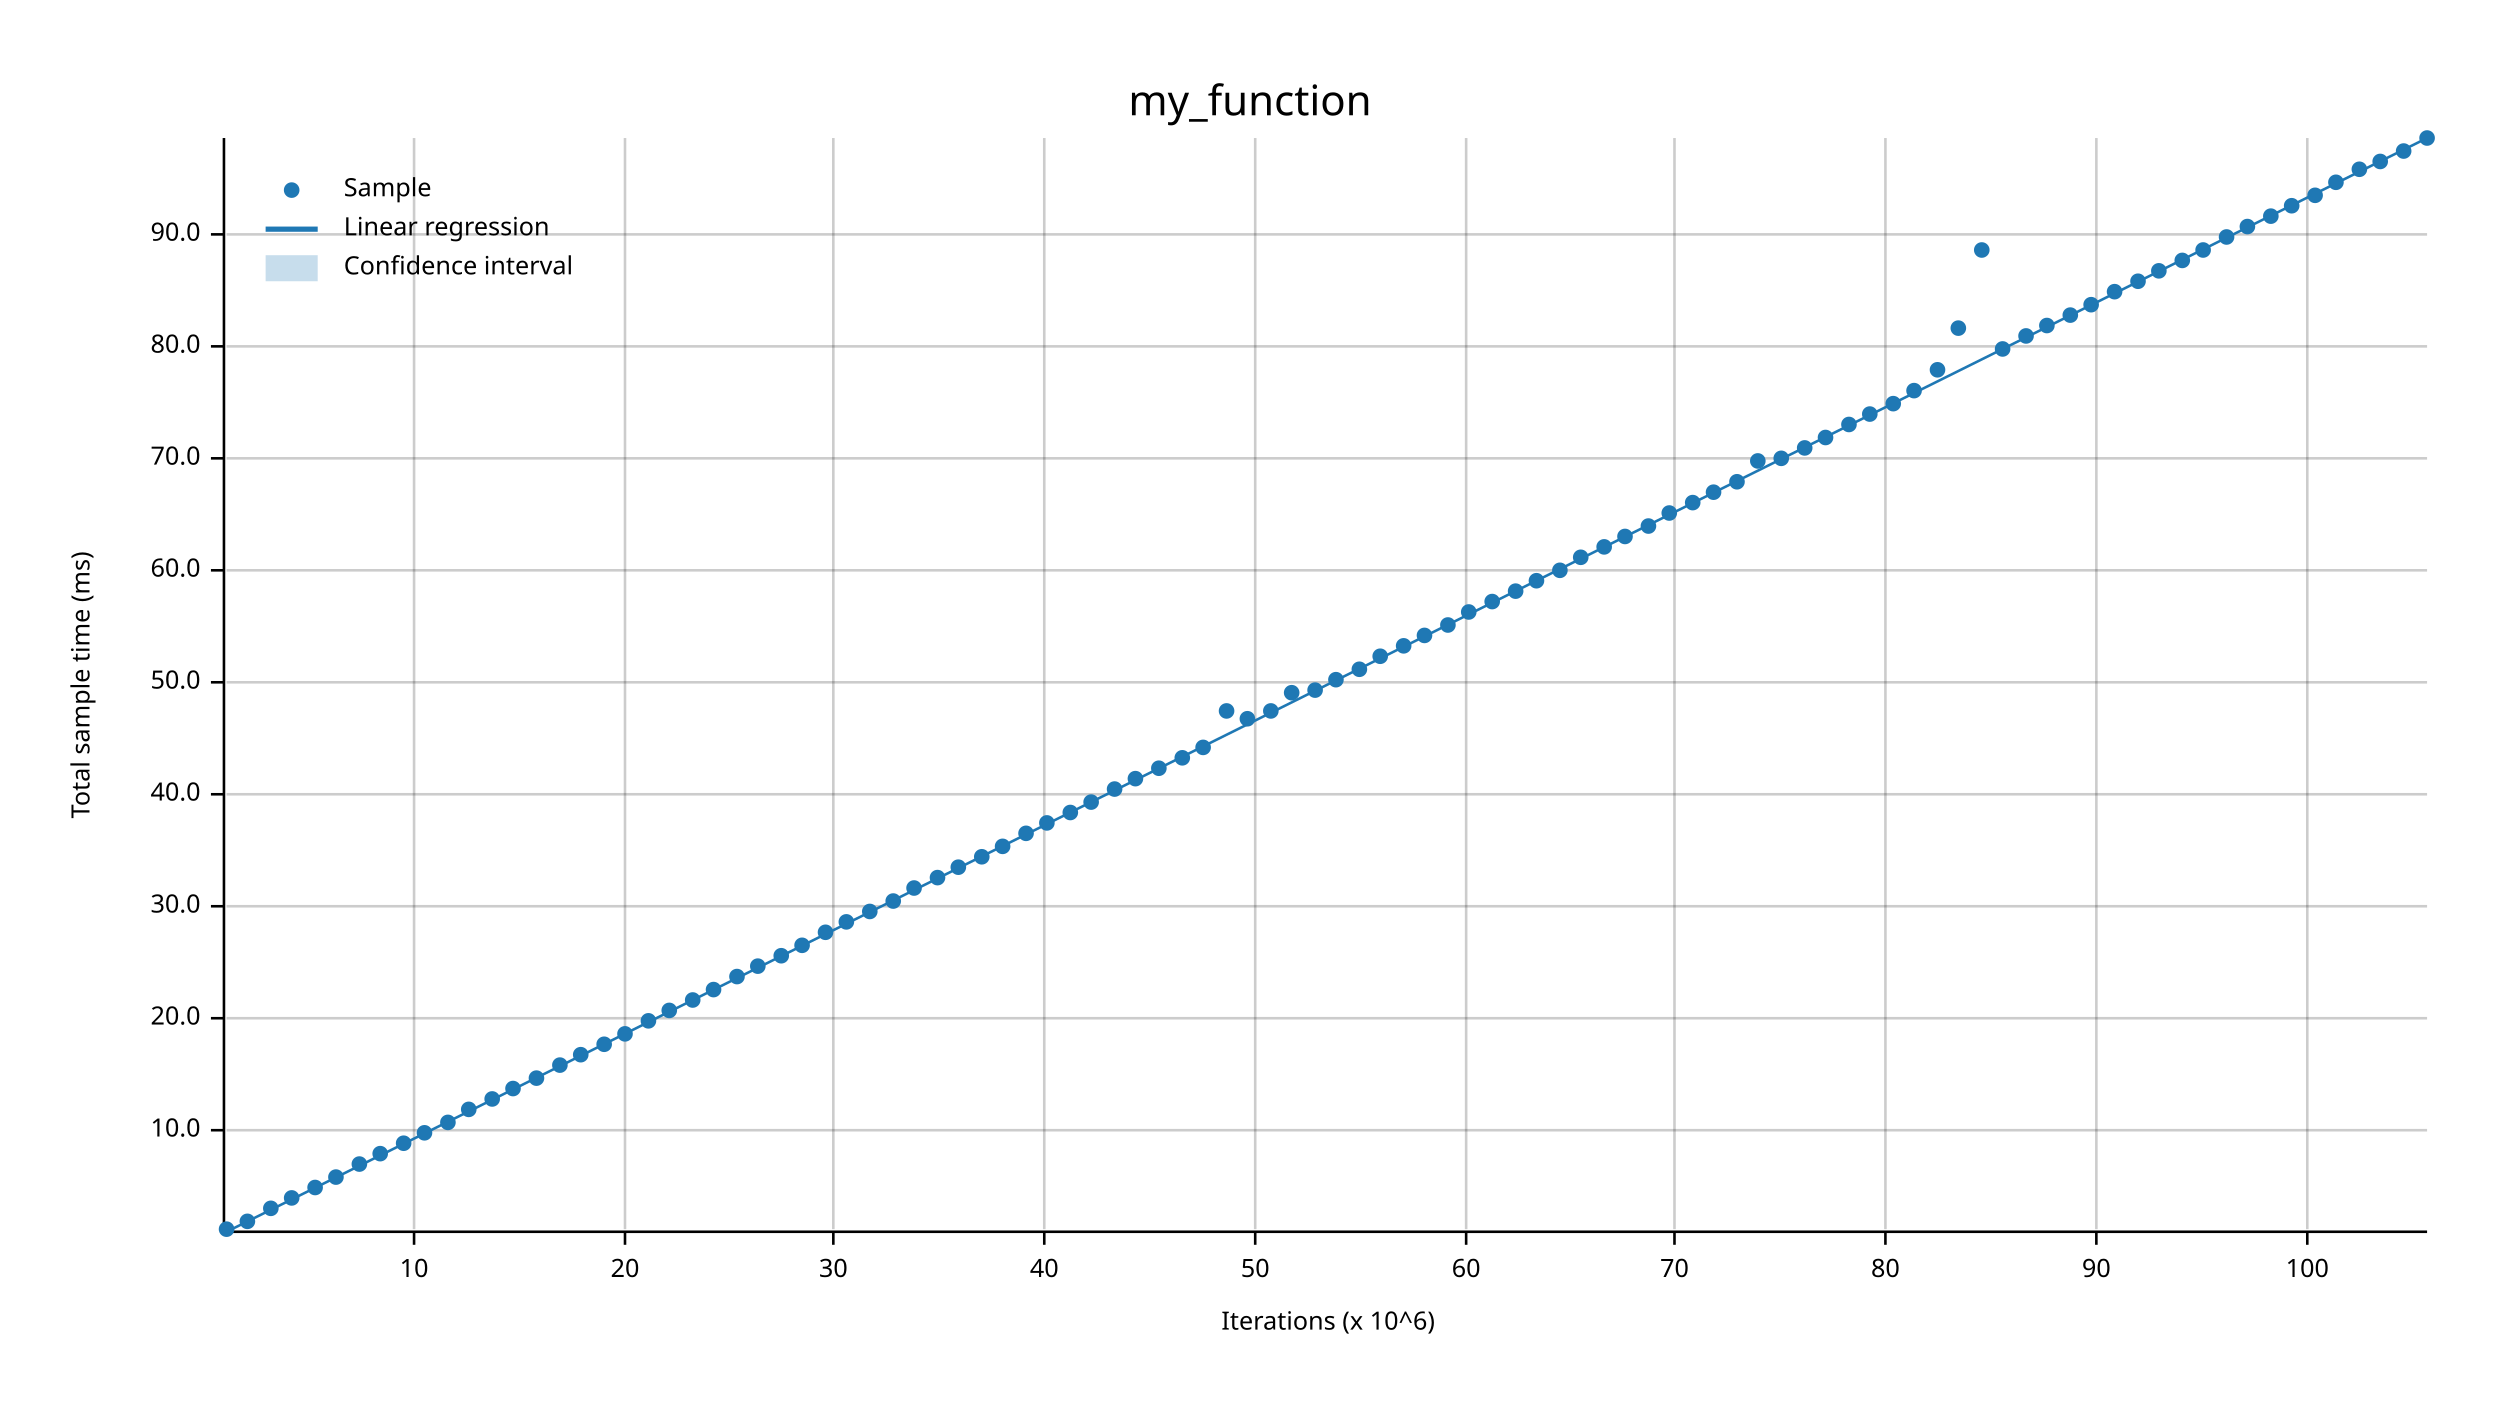
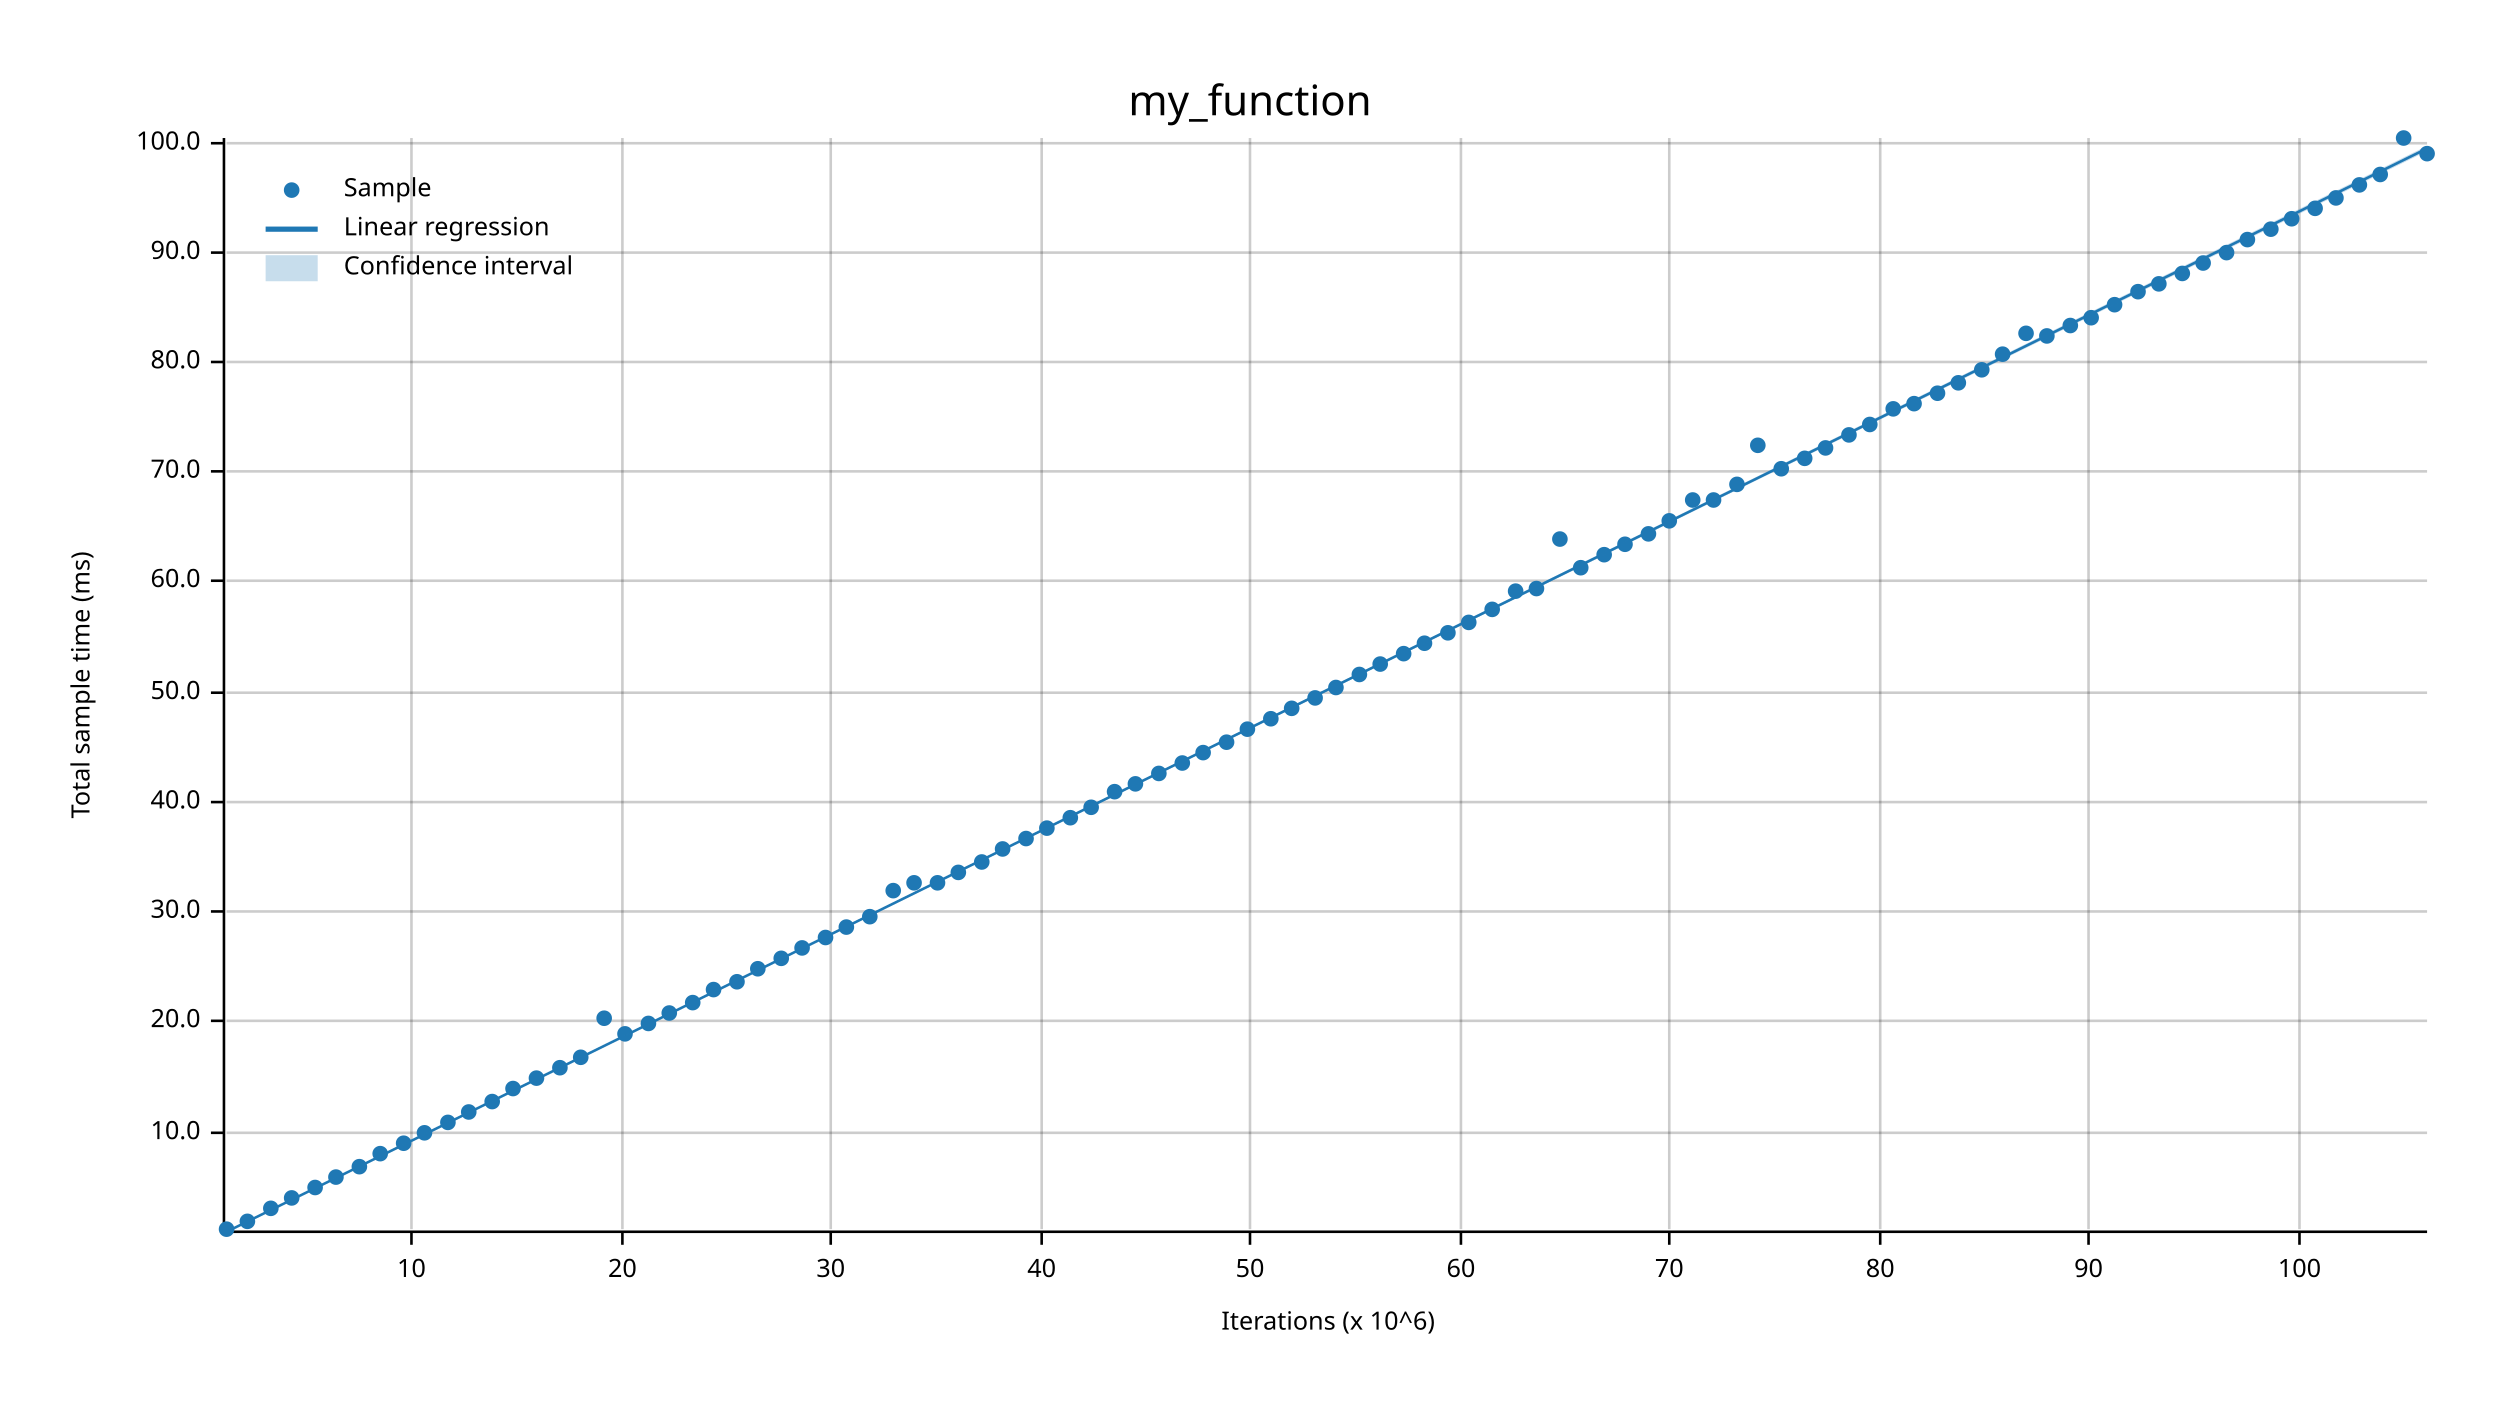
<svg xmlns="http://www.w3.org/2000/svg" width="960" height="540" viewBox="0 0 960 540">
  <text x="480" y="32" dy="0.76em" text-anchor="middle" font-family="sans-serif" font-size="16.129" opacity="1" fill="#000000">
my_function
</text>
  <text x="27" y="263" dy="0.76em" text-anchor="middle" font-family="sans-serif" font-size="9.677" opacity="1" fill="#000000" transform="rotate(270, 27, 263)">
Total sample time (ms)
</text>
  <text x="510" y="513" dy="-0.5ex" text-anchor="middle" font-family="sans-serif" font-size="9.677" opacity="1" fill="#000000">
Iterations (x 10^6)
</text>
-   <line opacity="0.2" stroke="#000000" stroke-width="1" x1="159" y1="472" x2="159" y2="53" />
-   <line opacity="0.2" stroke="#000000" stroke-width="1" x1="240" y1="472" x2="240" y2="53" />
-   <line opacity="0.2" stroke="#000000" stroke-width="1" x1="320" y1="472" x2="320" y2="53" />
-   <line opacity="0.2" stroke="#000000" stroke-width="1" x1="401" y1="472" x2="401" y2="53" />
-   <line opacity="0.2" stroke="#000000" stroke-width="1" x1="482" y1="472" x2="482" y2="53" />
-   <line opacity="0.2" stroke="#000000" stroke-width="1" x1="563" y1="472" x2="563" y2="53" />
-   <line opacity="0.2" stroke="#000000" stroke-width="1" x1="643" y1="472" x2="643" y2="53" />
-   <line opacity="0.2" stroke="#000000" stroke-width="1" x1="724" y1="472" x2="724" y2="53" />
-   <line opacity="0.2" stroke="#000000" stroke-width="1" x1="805" y1="472" x2="805" y2="53" />
-   <line opacity="0.2" stroke="#000000" stroke-width="1" x1="886" y1="472" x2="886" y2="53" />
-   <line opacity="0.2" stroke="#000000" stroke-width="1" x1="87" y1="434" x2="932" y2="434" />
-   <line opacity="0.2" stroke="#000000" stroke-width="1" x1="87" y1="391" x2="932" y2="391" />
-   <line opacity="0.2" stroke="#000000" stroke-width="1" x1="87" y1="348" x2="932" y2="348" />
-   <line opacity="0.2" stroke="#000000" stroke-width="1" x1="87" y1="305" x2="932" y2="305" />
-   <line opacity="0.2" stroke="#000000" stroke-width="1" x1="87" y1="262" x2="932" y2="262" />
-   <line opacity="0.2" stroke="#000000" stroke-width="1" x1="87" y1="219" x2="932" y2="219" />
-   <line opacity="0.2" stroke="#000000" stroke-width="1" x1="87" y1="176" x2="932" y2="176" />
-   <line opacity="0.2" stroke="#000000" stroke-width="1" x1="87" y1="133" x2="932" y2="133" />
-   <line opacity="0.2" stroke="#000000" stroke-width="1" x1="87" y1="90" x2="932" y2="90" />
+   <line opacity="0.2" stroke="#000000" stroke-width="1" x1="158" y1="472" x2="158" y2="53" />
+   <line opacity="0.2" stroke="#000000" stroke-width="1" x1="239" y1="472" x2="239" y2="53" />
+   <line opacity="0.2" stroke="#000000" stroke-width="1" x1="319" y1="472" x2="319" y2="53" />
+   <line opacity="0.2" stroke="#000000" stroke-width="1" x1="400" y1="472" x2="400" y2="53" />
+   <line opacity="0.2" stroke="#000000" stroke-width="1" x1="480" y1="472" x2="480" y2="53" />
+   <line opacity="0.2" stroke="#000000" stroke-width="1" x1="561" y1="472" x2="561" y2="53" />
+   <line opacity="0.2" stroke="#000000" stroke-width="1" x1="641" y1="472" x2="641" y2="53" />
+   <line opacity="0.2" stroke="#000000" stroke-width="1" x1="722" y1="472" x2="722" y2="53" />
+   <line opacity="0.2" stroke="#000000" stroke-width="1" x1="802" y1="472" x2="802" y2="53" />
+   <line opacity="0.2" stroke="#000000" stroke-width="1" x1="883" y1="472" x2="883" y2="53" />
+   <line opacity="0.2" stroke="#000000" stroke-width="1" x1="87" y1="435" x2="932" y2="435" />
+   <line opacity="0.2" stroke="#000000" stroke-width="1" x1="87" y1="392" x2="932" y2="392" />
+   <line opacity="0.2" stroke="#000000" stroke-width="1" x1="87" y1="350" x2="932" y2="350" />
+   <line opacity="0.2" stroke="#000000" stroke-width="1" x1="87" y1="308" x2="932" y2="308" />
+   <line opacity="0.2" stroke="#000000" stroke-width="1" x1="87" y1="266" x2="932" y2="266" />
+   <line opacity="0.2" stroke="#000000" stroke-width="1" x1="87" y1="223" x2="932" y2="223" />
+   <line opacity="0.2" stroke="#000000" stroke-width="1" x1="87" y1="181" x2="932" y2="181" />
+   <line opacity="0.2" stroke="#000000" stroke-width="1" x1="87" y1="139" x2="932" y2="139" />
+   <line opacity="0.2" stroke="#000000" stroke-width="1" x1="87" y1="97" x2="932" y2="97" />
+   <line opacity="0.2" stroke="#000000" stroke-width="1" x1="87" y1="55" x2="932" y2="55" />
  <polyline fill="none" opacity="1" stroke="#000000" stroke-width="1" points="86,53 86,472 " />
-   <text x="77" y="434" dy="0.5ex" text-anchor="end" font-family="sans-serif" font-size="9.677" opacity="1" fill="#000000">
+   <text x="77" y="435" dy="0.5ex" text-anchor="end" font-family="sans-serif" font-size="9.677" opacity="1" fill="#000000">
10.0
</text>
-   <polyline fill="none" opacity="1" stroke="#000000" stroke-width="1" points="81,434 86,434 " />
-   <text x="77" y="391" dy="0.5ex" text-anchor="end" font-family="sans-serif" font-size="9.677" opacity="1" fill="#000000">
+   <polyline fill="none" opacity="1" stroke="#000000" stroke-width="1" points="81,435 86,435 " />
+   <text x="77" y="392" dy="0.5ex" text-anchor="end" font-family="sans-serif" font-size="9.677" opacity="1" fill="#000000">
20.0
</text>
-   <polyline fill="none" opacity="1" stroke="#000000" stroke-width="1" points="81,391 86,391 " />
-   <text x="77" y="348" dy="0.5ex" text-anchor="end" font-family="sans-serif" font-size="9.677" opacity="1" fill="#000000">
+   <polyline fill="none" opacity="1" stroke="#000000" stroke-width="1" points="81,392 86,392 " />
+   <text x="77" y="350" dy="0.5ex" text-anchor="end" font-family="sans-serif" font-size="9.677" opacity="1" fill="#000000">
30.0
</text>
-   <polyline fill="none" opacity="1" stroke="#000000" stroke-width="1" points="81,348 86,348 " />
-   <text x="77" y="305" dy="0.5ex" text-anchor="end" font-family="sans-serif" font-size="9.677" opacity="1" fill="#000000">
+   <polyline fill="none" opacity="1" stroke="#000000" stroke-width="1" points="81,350 86,350 " />
+   <text x="77" y="308" dy="0.5ex" text-anchor="end" font-family="sans-serif" font-size="9.677" opacity="1" fill="#000000">
40.0
</text>
-   <polyline fill="none" opacity="1" stroke="#000000" stroke-width="1" points="81,305 86,305 " />
-   <text x="77" y="262" dy="0.5ex" text-anchor="end" font-family="sans-serif" font-size="9.677" opacity="1" fill="#000000">
+   <polyline fill="none" opacity="1" stroke="#000000" stroke-width="1" points="81,308 86,308 " />
+   <text x="77" y="266" dy="0.5ex" text-anchor="end" font-family="sans-serif" font-size="9.677" opacity="1" fill="#000000">
50.0
</text>
-   <polyline fill="none" opacity="1" stroke="#000000" stroke-width="1" points="81,262 86,262 " />
-   <text x="77" y="219" dy="0.5ex" text-anchor="end" font-family="sans-serif" font-size="9.677" opacity="1" fill="#000000">
+   <polyline fill="none" opacity="1" stroke="#000000" stroke-width="1" points="81,266 86,266 " />
+   <text x="77" y="223" dy="0.5ex" text-anchor="end" font-family="sans-serif" font-size="9.677" opacity="1" fill="#000000">
60.0
</text>
-   <polyline fill="none" opacity="1" stroke="#000000" stroke-width="1" points="81,219 86,219 " />
-   <text x="77" y="176" dy="0.5ex" text-anchor="end" font-family="sans-serif" font-size="9.677" opacity="1" fill="#000000">
+   <polyline fill="none" opacity="1" stroke="#000000" stroke-width="1" points="81,223 86,223 " />
+   <text x="77" y="181" dy="0.5ex" text-anchor="end" font-family="sans-serif" font-size="9.677" opacity="1" fill="#000000">
70.0
</text>
-   <polyline fill="none" opacity="1" stroke="#000000" stroke-width="1" points="81,176 86,176 " />
-   <text x="77" y="133" dy="0.5ex" text-anchor="end" font-family="sans-serif" font-size="9.677" opacity="1" fill="#000000">
+   <polyline fill="none" opacity="1" stroke="#000000" stroke-width="1" points="81,181 86,181 " />
+   <text x="77" y="139" dy="0.5ex" text-anchor="end" font-family="sans-serif" font-size="9.677" opacity="1" fill="#000000">
80.0
</text>
-   <polyline fill="none" opacity="1" stroke="#000000" stroke-width="1" points="81,133 86,133 " />
-   <text x="77" y="90" dy="0.5ex" text-anchor="end" font-family="sans-serif" font-size="9.677" opacity="1" fill="#000000">
+   <polyline fill="none" opacity="1" stroke="#000000" stroke-width="1" points="81,139 86,139 " />
+   <text x="77" y="97" dy="0.5ex" text-anchor="end" font-family="sans-serif" font-size="9.677" opacity="1" fill="#000000">
90.0
</text>
-   <polyline fill="none" opacity="1" stroke="#000000" stroke-width="1" points="81,90 86,90 " />
+   <polyline fill="none" opacity="1" stroke="#000000" stroke-width="1" points="81,97 86,97 " />
+   <text x="77" y="55" dy="0.5ex" text-anchor="end" font-family="sans-serif" font-size="9.677" opacity="1" fill="#000000">
+ 100.0
+ </text>
+   <polyline fill="none" opacity="1" stroke="#000000" stroke-width="1" points="81,55 86,55 " />
  <polyline fill="none" opacity="1" stroke="#000000" stroke-width="1" points="87,473 932,473 " />
-   <text x="159" y="483" dy="0.76em" text-anchor="middle" font-family="sans-serif" font-size="9.677" opacity="1" fill="#000000">
+   <text x="158" y="483" dy="0.76em" text-anchor="middle" font-family="sans-serif" font-size="9.677" opacity="1" fill="#000000">
10
</text>
-   <polyline fill="none" opacity="1" stroke="#000000" stroke-width="1" points="159,473 159,478 " />
-   <text x="240" y="483" dy="0.76em" text-anchor="middle" font-family="sans-serif" font-size="9.677" opacity="1" fill="#000000">
+   <polyline fill="none" opacity="1" stroke="#000000" stroke-width="1" points="158,473 158,478 " />
+   <text x="239" y="483" dy="0.76em" text-anchor="middle" font-family="sans-serif" font-size="9.677" opacity="1" fill="#000000">
20
</text>
-   <polyline fill="none" opacity="1" stroke="#000000" stroke-width="1" points="240,473 240,478 " />
-   <text x="320" y="483" dy="0.76em" text-anchor="middle" font-family="sans-serif" font-size="9.677" opacity="1" fill="#000000">
+   <polyline fill="none" opacity="1" stroke="#000000" stroke-width="1" points="239,473 239,478 " />
+   <text x="319" y="483" dy="0.76em" text-anchor="middle" font-family="sans-serif" font-size="9.677" opacity="1" fill="#000000">
30
</text>
-   <polyline fill="none" opacity="1" stroke="#000000" stroke-width="1" points="320,473 320,478 " />
-   <text x="401" y="483" dy="0.76em" text-anchor="middle" font-family="sans-serif" font-size="9.677" opacity="1" fill="#000000">
+   <polyline fill="none" opacity="1" stroke="#000000" stroke-width="1" points="319,473 319,478 " />
+   <text x="400" y="483" dy="0.76em" text-anchor="middle" font-family="sans-serif" font-size="9.677" opacity="1" fill="#000000">
40
</text>
-   <polyline fill="none" opacity="1" stroke="#000000" stroke-width="1" points="401,473 401,478 " />
-   <text x="482" y="483" dy="0.76em" text-anchor="middle" font-family="sans-serif" font-size="9.677" opacity="1" fill="#000000">
+   <polyline fill="none" opacity="1" stroke="#000000" stroke-width="1" points="400,473 400,478 " />
+   <text x="480" y="483" dy="0.76em" text-anchor="middle" font-family="sans-serif" font-size="9.677" opacity="1" fill="#000000">
50
</text>
-   <polyline fill="none" opacity="1" stroke="#000000" stroke-width="1" points="482,473 482,478 " />
-   <text x="563" y="483" dy="0.76em" text-anchor="middle" font-family="sans-serif" font-size="9.677" opacity="1" fill="#000000">
+   <polyline fill="none" opacity="1" stroke="#000000" stroke-width="1" points="480,473 480,478 " />
+   <text x="561" y="483" dy="0.76em" text-anchor="middle" font-family="sans-serif" font-size="9.677" opacity="1" fill="#000000">
60
</text>
-   <polyline fill="none" opacity="1" stroke="#000000" stroke-width="1" points="563,473 563,478 " />
-   <text x="643" y="483" dy="0.76em" text-anchor="middle" font-family="sans-serif" font-size="9.677" opacity="1" fill="#000000">
+   <polyline fill="none" opacity="1" stroke="#000000" stroke-width="1" points="561,473 561,478 " />
+   <text x="641" y="483" dy="0.76em" text-anchor="middle" font-family="sans-serif" font-size="9.677" opacity="1" fill="#000000">
70
</text>
-   <polyline fill="none" opacity="1" stroke="#000000" stroke-width="1" points="643,473 643,478 " />
-   <text x="724" y="483" dy="0.76em" text-anchor="middle" font-family="sans-serif" font-size="9.677" opacity="1" fill="#000000">
+   <polyline fill="none" opacity="1" stroke="#000000" stroke-width="1" points="641,473 641,478 " />
+   <text x="722" y="483" dy="0.76em" text-anchor="middle" font-family="sans-serif" font-size="9.677" opacity="1" fill="#000000">
80
</text>
-   <polyline fill="none" opacity="1" stroke="#000000" stroke-width="1" points="724,473 724,478 " />
-   <text x="805" y="483" dy="0.76em" text-anchor="middle" font-family="sans-serif" font-size="9.677" opacity="1" fill="#000000">
+   <polyline fill="none" opacity="1" stroke="#000000" stroke-width="1" points="722,473 722,478 " />
+   <text x="802" y="483" dy="0.76em" text-anchor="middle" font-family="sans-serif" font-size="9.677" opacity="1" fill="#000000">
90
</text>
-   <polyline fill="none" opacity="1" stroke="#000000" stroke-width="1" points="805,473 805,478 " />
-   <text x="886" y="483" dy="0.76em" text-anchor="middle" font-family="sans-serif" font-size="9.677" opacity="1" fill="#000000">
+   <polyline fill="none" opacity="1" stroke="#000000" stroke-width="1" points="802,473 802,478 " />
+   <text x="883" y="483" dy="0.76em" text-anchor="middle" font-family="sans-serif" font-size="9.677" opacity="1" fill="#000000">
100
</text>
-   <polyline fill="none" opacity="1" stroke="#000000" stroke-width="1" points="886,473 886,478 " />
+   <polyline fill="none" opacity="1" stroke="#000000" stroke-width="1" points="883,473 883,478 " />
  <circle cx="87" cy="472" r="3" opacity="1" fill="#1F78B4" stroke="none" stroke-width="1" />
  <circle cx="95" cy="469" r="3" opacity="1" fill="#1F78B4" stroke="none" stroke-width="1" />
  <circle cx="104" cy="464" r="3" opacity="1" fill="#1F78B4" stroke="none" stroke-width="1" />
  <circle cx="112" cy="460" r="3" opacity="1" fill="#1F78B4" stroke="none" stroke-width="1" />
  <circle cx="121" cy="456" r="3" opacity="1" fill="#1F78B4" stroke="none" stroke-width="1" />
  <circle cx="129" cy="452" r="3" opacity="1" fill="#1F78B4" stroke="none" stroke-width="1" />
-   <circle cx="138" cy="447" r="3" opacity="1" fill="#1F78B4" stroke="none" stroke-width="1" />
+   <circle cx="138" cy="448" r="3" opacity="1" fill="#1F78B4" stroke="none" stroke-width="1" />
  <circle cx="146" cy="443" r="3" opacity="1" fill="#1F78B4" stroke="none" stroke-width="1" />
  <circle cx="155" cy="439" r="3" opacity="1" fill="#1F78B4" stroke="none" stroke-width="1" />
  <circle cx="163" cy="435" r="3" opacity="1" fill="#1F78B4" stroke="none" stroke-width="1" />
  <circle cx="172" cy="431" r="3" opacity="1" fill="#1F78B4" stroke="none" stroke-width="1" />
-   <circle cx="180" cy="426" r="3" opacity="1" fill="#1F78B4" stroke="none" stroke-width="1" />
-   <circle cx="189" cy="422" r="3" opacity="1" fill="#1F78B4" stroke="none" stroke-width="1" />
+   <circle cx="180" cy="427" r="3" opacity="1" fill="#1F78B4" stroke="none" stroke-width="1" />
+   <circle cx="189" cy="423" r="3" opacity="1" fill="#1F78B4" stroke="none" stroke-width="1" />
  <circle cx="197" cy="418" r="3" opacity="1" fill="#1F78B4" stroke="none" stroke-width="1" />
  <circle cx="206" cy="414" r="3" opacity="1" fill="#1F78B4" stroke="none" stroke-width="1" />
-   <circle cx="215" cy="409" r="3" opacity="1" fill="#1F78B4" stroke="none" stroke-width="1" />
-   <circle cx="223" cy="405" r="3" opacity="1" fill="#1F78B4" stroke="none" stroke-width="1" />
-   <circle cx="232" cy="401" r="3" opacity="1" fill="#1F78B4" stroke="none" stroke-width="1" />
+   <circle cx="215" cy="410" r="3" opacity="1" fill="#1F78B4" stroke="none" stroke-width="1" />
+   <circle cx="223" cy="406" r="3" opacity="1" fill="#1F78B4" stroke="none" stroke-width="1" />
+   <circle cx="232" cy="391" r="3" opacity="1" fill="#1F78B4" stroke="none" stroke-width="1" />
  <circle cx="240" cy="397" r="3" opacity="1" fill="#1F78B4" stroke="none" stroke-width="1" />
-   <circle cx="249" cy="392" r="3" opacity="1" fill="#1F78B4" stroke="none" stroke-width="1" />
-   <circle cx="257" cy="388" r="3" opacity="1" fill="#1F78B4" stroke="none" stroke-width="1" />
-   <circle cx="266" cy="384" r="3" opacity="1" fill="#1F78B4" stroke="none" stroke-width="1" />
+   <circle cx="249" cy="393" r="3" opacity="1" fill="#1F78B4" stroke="none" stroke-width="1" />
+   <circle cx="257" cy="389" r="3" opacity="1" fill="#1F78B4" stroke="none" stroke-width="1" />
+   <circle cx="266" cy="385" r="3" opacity="1" fill="#1F78B4" stroke="none" stroke-width="1" />
  <circle cx="274" cy="380" r="3" opacity="1" fill="#1F78B4" stroke="none" stroke-width="1" />
-   <circle cx="283" cy="375" r="3" opacity="1" fill="#1F78B4" stroke="none" stroke-width="1" />
-   <circle cx="291" cy="371" r="3" opacity="1" fill="#1F78B4" stroke="none" stroke-width="1" />
-   <circle cx="300" cy="367" r="3" opacity="1" fill="#1F78B4" stroke="none" stroke-width="1" />
-   <circle cx="308" cy="363" r="3" opacity="1" fill="#1F78B4" stroke="none" stroke-width="1" />
-   <circle cx="317" cy="358" r="3" opacity="1" fill="#1F78B4" stroke="none" stroke-width="1" />
-   <circle cx="325" cy="354" r="3" opacity="1" fill="#1F78B4" stroke="none" stroke-width="1" />
-   <circle cx="334" cy="350" r="3" opacity="1" fill="#1F78B4" stroke="none" stroke-width="1" />
-   <circle cx="343" cy="346" r="3" opacity="1" fill="#1F78B4" stroke="none" stroke-width="1" />
-   <circle cx="351" cy="341" r="3" opacity="1" fill="#1F78B4" stroke="none" stroke-width="1" />
-   <circle cx="360" cy="337" r="3" opacity="1" fill="#1F78B4" stroke="none" stroke-width="1" />
-   <circle cx="368" cy="333" r="3" opacity="1" fill="#1F78B4" stroke="none" stroke-width="1" />
-   <circle cx="377" cy="329" r="3" opacity="1" fill="#1F78B4" stroke="none" stroke-width="1" />
-   <circle cx="385" cy="325" r="3" opacity="1" fill="#1F78B4" stroke="none" stroke-width="1" />
-   <circle cx="394" cy="320" r="3" opacity="1" fill="#1F78B4" stroke="none" stroke-width="1" />
-   <circle cx="402" cy="316" r="3" opacity="1" fill="#1F78B4" stroke="none" stroke-width="1" />
-   <circle cx="411" cy="312" r="3" opacity="1" fill="#1F78B4" stroke="none" stroke-width="1" />
-   <circle cx="419" cy="308" r="3" opacity="1" fill="#1F78B4" stroke="none" stroke-width="1" />
-   <circle cx="428" cy="303" r="3" opacity="1" fill="#1F78B4" stroke="none" stroke-width="1" />
-   <circle cx="436" cy="299" r="3" opacity="1" fill="#1F78B4" stroke="none" stroke-width="1" />
-   <circle cx="445" cy="295" r="3" opacity="1" fill="#1F78B4" stroke="none" stroke-width="1" />
-   <circle cx="454" cy="291" r="3" opacity="1" fill="#1F78B4" stroke="none" stroke-width="1" />
-   <circle cx="462" cy="287" r="3" opacity="1" fill="#1F78B4" stroke="none" stroke-width="1" />
-   <circle cx="471" cy="273" r="3" opacity="1" fill="#1F78B4" stroke="none" stroke-width="1" />
-   <circle cx="479" cy="276" r="3" opacity="1" fill="#1F78B4" stroke="none" stroke-width="1" />
-   <circle cx="488" cy="273" r="3" opacity="1" fill="#1F78B4" stroke="none" stroke-width="1" />
-   <circle cx="496" cy="266" r="3" opacity="1" fill="#1F78B4" stroke="none" stroke-width="1" />
-   <circle cx="505" cy="265" r="3" opacity="1" fill="#1F78B4" stroke="none" stroke-width="1" />
-   <circle cx="513" cy="261" r="3" opacity="1" fill="#1F78B4" stroke="none" stroke-width="1" />
-   <circle cx="522" cy="257" r="3" opacity="1" fill="#1F78B4" stroke="none" stroke-width="1" />
-   <circle cx="530" cy="252" r="3" opacity="1" fill="#1F78B4" stroke="none" stroke-width="1" />
-   <circle cx="539" cy="248" r="3" opacity="1" fill="#1F78B4" stroke="none" stroke-width="1" />
-   <circle cx="547" cy="244" r="3" opacity="1" fill="#1F78B4" stroke="none" stroke-width="1" />
-   <circle cx="556" cy="240" r="3" opacity="1" fill="#1F78B4" stroke="none" stroke-width="1" />
-   <circle cx="564" cy="235" r="3" opacity="1" fill="#1F78B4" stroke="none" stroke-width="1" />
-   <circle cx="573" cy="231" r="3" opacity="1" fill="#1F78B4" stroke="none" stroke-width="1" />
+   <circle cx="283" cy="377" r="3" opacity="1" fill="#1F78B4" stroke="none" stroke-width="1" />
+   <circle cx="291" cy="372" r="3" opacity="1" fill="#1F78B4" stroke="none" stroke-width="1" />
+   <circle cx="300" cy="368" r="3" opacity="1" fill="#1F78B4" stroke="none" stroke-width="1" />
+   <circle cx="308" cy="364" r="3" opacity="1" fill="#1F78B4" stroke="none" stroke-width="1" />
+   <circle cx="317" cy="360" r="3" opacity="1" fill="#1F78B4" stroke="none" stroke-width="1" />
+   <circle cx="325" cy="356" r="3" opacity="1" fill="#1F78B4" stroke="none" stroke-width="1" />
+   <circle cx="334" cy="352" r="3" opacity="1" fill="#1F78B4" stroke="none" stroke-width="1" />
+   <circle cx="343" cy="342" r="3" opacity="1" fill="#1F78B4" stroke="none" stroke-width="1" />
+   <circle cx="351" cy="339" r="3" opacity="1" fill="#1F78B4" stroke="none" stroke-width="1" />
+   <circle cx="360" cy="339" r="3" opacity="1" fill="#1F78B4" stroke="none" stroke-width="1" />
+   <circle cx="368" cy="335" r="3" opacity="1" fill="#1F78B4" stroke="none" stroke-width="1" />
+   <circle cx="377" cy="331" r="3" opacity="1" fill="#1F78B4" stroke="none" stroke-width="1" />
+   <circle cx="385" cy="326" r="3" opacity="1" fill="#1F78B4" stroke="none" stroke-width="1" />
+   <circle cx="394" cy="322" r="3" opacity="1" fill="#1F78B4" stroke="none" stroke-width="1" />
+   <circle cx="402" cy="318" r="3" opacity="1" fill="#1F78B4" stroke="none" stroke-width="1" />
+   <circle cx="411" cy="314" r="3" opacity="1" fill="#1F78B4" stroke="none" stroke-width="1" />
+   <circle cx="419" cy="310" r="3" opacity="1" fill="#1F78B4" stroke="none" stroke-width="1" />
+   <circle cx="428" cy="304" r="3" opacity="1" fill="#1F78B4" stroke="none" stroke-width="1" />
+   <circle cx="436" cy="301" r="3" opacity="1" fill="#1F78B4" stroke="none" stroke-width="1" />
+   <circle cx="445" cy="297" r="3" opacity="1" fill="#1F78B4" stroke="none" stroke-width="1" />
+   <circle cx="454" cy="293" r="3" opacity="1" fill="#1F78B4" stroke="none" stroke-width="1" />
+   <circle cx="462" cy="289" r="3" opacity="1" fill="#1F78B4" stroke="none" stroke-width="1" />
+   <circle cx="471" cy="285" r="3" opacity="1" fill="#1F78B4" stroke="none" stroke-width="1" />
+   <circle cx="479" cy="280" r="3" opacity="1" fill="#1F78B4" stroke="none" stroke-width="1" />
+   <circle cx="488" cy="276" r="3" opacity="1" fill="#1F78B4" stroke="none" stroke-width="1" />
+   <circle cx="496" cy="272" r="3" opacity="1" fill="#1F78B4" stroke="none" stroke-width="1" />
+   <circle cx="505" cy="268" r="3" opacity="1" fill="#1F78B4" stroke="none" stroke-width="1" />
+   <circle cx="513" cy="264" r="3" opacity="1" fill="#1F78B4" stroke="none" stroke-width="1" />
+   <circle cx="522" cy="259" r="3" opacity="1" fill="#1F78B4" stroke="none" stroke-width="1" />
+   <circle cx="530" cy="255" r="3" opacity="1" fill="#1F78B4" stroke="none" stroke-width="1" />
+   <circle cx="539" cy="251" r="3" opacity="1" fill="#1F78B4" stroke="none" stroke-width="1" />
+   <circle cx="547" cy="247" r="3" opacity="1" fill="#1F78B4" stroke="none" stroke-width="1" />
+   <circle cx="556" cy="243" r="3" opacity="1" fill="#1F78B4" stroke="none" stroke-width="1" />
+   <circle cx="564" cy="239" r="3" opacity="1" fill="#1F78B4" stroke="none" stroke-width="1" />
+   <circle cx="573" cy="234" r="3" opacity="1" fill="#1F78B4" stroke="none" stroke-width="1" />
  <circle cx="582" cy="227" r="3" opacity="1" fill="#1F78B4" stroke="none" stroke-width="1" />
-   <circle cx="590" cy="223" r="3" opacity="1" fill="#1F78B4" stroke="none" stroke-width="1" />
-   <circle cx="599" cy="219" r="3" opacity="1" fill="#1F78B4" stroke="none" stroke-width="1" />
-   <circle cx="607" cy="214" r="3" opacity="1" fill="#1F78B4" stroke="none" stroke-width="1" />
-   <circle cx="616" cy="210" r="3" opacity="1" fill="#1F78B4" stroke="none" stroke-width="1" />
-   <circle cx="624" cy="206" r="3" opacity="1" fill="#1F78B4" stroke="none" stroke-width="1" />
-   <circle cx="633" cy="202" r="3" opacity="1" fill="#1F78B4" stroke="none" stroke-width="1" />
-   <circle cx="641" cy="197" r="3" opacity="1" fill="#1F78B4" stroke="none" stroke-width="1" />
-   <circle cx="650" cy="193" r="3" opacity="1" fill="#1F78B4" stroke="none" stroke-width="1" />
-   <circle cx="658" cy="189" r="3" opacity="1" fill="#1F78B4" stroke="none" stroke-width="1" />
-   <circle cx="667" cy="185" r="3" opacity="1" fill="#1F78B4" stroke="none" stroke-width="1" />
-   <circle cx="675" cy="177" r="3" opacity="1" fill="#1F78B4" stroke="none" stroke-width="1" />
-   <circle cx="684" cy="176" r="3" opacity="1" fill="#1F78B4" stroke="none" stroke-width="1" />
-   <circle cx="693" cy="172" r="3" opacity="1" fill="#1F78B4" stroke="none" stroke-width="1" />
-   <circle cx="701" cy="168" r="3" opacity="1" fill="#1F78B4" stroke="none" stroke-width="1" />
-   <circle cx="710" cy="163" r="3" opacity="1" fill="#1F78B4" stroke="none" stroke-width="1" />
-   <circle cx="718" cy="159" r="3" opacity="1" fill="#1F78B4" stroke="none" stroke-width="1" />
-   <circle cx="727" cy="155" r="3" opacity="1" fill="#1F78B4" stroke="none" stroke-width="1" />
-   <circle cx="735" cy="150" r="3" opacity="1" fill="#1F78B4" stroke="none" stroke-width="1" />
-   <circle cx="744" cy="142" r="3" opacity="1" fill="#1F78B4" stroke="none" stroke-width="1" />
-   <circle cx="752" cy="126" r="3" opacity="1" fill="#1F78B4" stroke="none" stroke-width="1" />
-   <circle cx="761" cy="96" r="3" opacity="1" fill="#1F78B4" stroke="none" stroke-width="1" />
-   <circle cx="769" cy="134" r="3" opacity="1" fill="#1F78B4" stroke="none" stroke-width="1" />
-   <circle cx="778" cy="129" r="3" opacity="1" fill="#1F78B4" stroke="none" stroke-width="1" />
-   <circle cx="786" cy="125" r="3" opacity="1" fill="#1F78B4" stroke="none" stroke-width="1" />
-   <circle cx="795" cy="121" r="3" opacity="1" fill="#1F78B4" stroke="none" stroke-width="1" />
-   <circle cx="803" cy="117" r="3" opacity="1" fill="#1F78B4" stroke="none" stroke-width="1" />
-   <circle cx="812" cy="112" r="3" opacity="1" fill="#1F78B4" stroke="none" stroke-width="1" />
-   <circle cx="821" cy="108" r="3" opacity="1" fill="#1F78B4" stroke="none" stroke-width="1" />
-   <circle cx="829" cy="104" r="3" opacity="1" fill="#1F78B4" stroke="none" stroke-width="1" />
-   <circle cx="838" cy="100" r="3" opacity="1" fill="#1F78B4" stroke="none" stroke-width="1" />
-   <circle cx="846" cy="96" r="3" opacity="1" fill="#1F78B4" stroke="none" stroke-width="1" />
-   <circle cx="855" cy="91" r="3" opacity="1" fill="#1F78B4" stroke="none" stroke-width="1" />
-   <circle cx="863" cy="87" r="3" opacity="1" fill="#1F78B4" stroke="none" stroke-width="1" />
-   <circle cx="872" cy="83" r="3" opacity="1" fill="#1F78B4" stroke="none" stroke-width="1" />
-   <circle cx="880" cy="79" r="3" opacity="1" fill="#1F78B4" stroke="none" stroke-width="1" />
-   <circle cx="889" cy="75" r="3" opacity="1" fill="#1F78B4" stroke="none" stroke-width="1" />
-   <circle cx="897" cy="70" r="3" opacity="1" fill="#1F78B4" stroke="none" stroke-width="1" />
-   <circle cx="906" cy="65" r="3" opacity="1" fill="#1F78B4" stroke="none" stroke-width="1" />
-   <circle cx="914" cy="62" r="3" opacity="1" fill="#1F78B4" stroke="none" stroke-width="1" />
-   <circle cx="923" cy="58" r="3" opacity="1" fill="#1F78B4" stroke="none" stroke-width="1" />
-   <circle cx="932" cy="53" r="3" opacity="1" fill="#1F78B4" stroke="none" stroke-width="1" />
-   <polyline fill="none" opacity="1" stroke="#1F78B4" stroke-width="1" points="87,473 932,53 " />
-   <polygon opacity="0.25" fill="#1F78B4" points="87,473 932,53 932,53 " />
+   <circle cx="590" cy="226" r="3" opacity="1" fill="#1F78B4" stroke="none" stroke-width="1" />
+   <circle cx="599" cy="207" r="3" opacity="1" fill="#1F78B4" stroke="none" stroke-width="1" />
+   <circle cx="607" cy="218" r="3" opacity="1" fill="#1F78B4" stroke="none" stroke-width="1" />
+   <circle cx="616" cy="213" r="3" opacity="1" fill="#1F78B4" stroke="none" stroke-width="1" />
+   <circle cx="624" cy="209" r="3" opacity="1" fill="#1F78B4" stroke="none" stroke-width="1" />
+   <circle cx="633" cy="205" r="3" opacity="1" fill="#1F78B4" stroke="none" stroke-width="1" />
+   <circle cx="641" cy="200" r="3" opacity="1" fill="#1F78B4" stroke="none" stroke-width="1" />
+   <circle cx="650" cy="192" r="3" opacity="1" fill="#1F78B4" stroke="none" stroke-width="1" />
+   <circle cx="658" cy="192" r="3" opacity="1" fill="#1F78B4" stroke="none" stroke-width="1" />
+   <circle cx="667" cy="186" r="3" opacity="1" fill="#1F78B4" stroke="none" stroke-width="1" />
+   <circle cx="675" cy="171" r="3" opacity="1" fill="#1F78B4" stroke="none" stroke-width="1" />
+   <circle cx="684" cy="180" r="3" opacity="1" fill="#1F78B4" stroke="none" stroke-width="1" />
+   <circle cx="693" cy="176" r="3" opacity="1" fill="#1F78B4" stroke="none" stroke-width="1" />
+   <circle cx="701" cy="172" r="3" opacity="1" fill="#1F78B4" stroke="none" stroke-width="1" />
+   <circle cx="710" cy="167" r="3" opacity="1" fill="#1F78B4" stroke="none" stroke-width="1" />
+   <circle cx="718" cy="163" r="3" opacity="1" fill="#1F78B4" stroke="none" stroke-width="1" />
+   <circle cx="727" cy="157" r="3" opacity="1" fill="#1F78B4" stroke="none" stroke-width="1" />
+   <circle cx="735" cy="155" r="3" opacity="1" fill="#1F78B4" stroke="none" stroke-width="1" />
+   <circle cx="744" cy="151" r="3" opacity="1" fill="#1F78B4" stroke="none" stroke-width="1" />
+   <circle cx="752" cy="147" r="3" opacity="1" fill="#1F78B4" stroke="none" stroke-width="1" />
+   <circle cx="761" cy="142" r="3" opacity="1" fill="#1F78B4" stroke="none" stroke-width="1" />
+   <circle cx="769" cy="136" r="3" opacity="1" fill="#1F78B4" stroke="none" stroke-width="1" />
+   <circle cx="778" cy="128" r="3" opacity="1" fill="#1F78B4" stroke="none" stroke-width="1" />
+   <circle cx="786" cy="129" r="3" opacity="1" fill="#1F78B4" stroke="none" stroke-width="1" />
+   <circle cx="795" cy="125" r="3" opacity="1" fill="#1F78B4" stroke="none" stroke-width="1" />
+   <circle cx="803" cy="122" r="3" opacity="1" fill="#1F78B4" stroke="none" stroke-width="1" />
+   <circle cx="812" cy="117" r="3" opacity="1" fill="#1F78B4" stroke="none" stroke-width="1" />
+   <circle cx="821" cy="112" r="3" opacity="1" fill="#1F78B4" stroke="none" stroke-width="1" />
+   <circle cx="829" cy="109" r="3" opacity="1" fill="#1F78B4" stroke="none" stroke-width="1" />
+   <circle cx="838" cy="105" r="3" opacity="1" fill="#1F78B4" stroke="none" stroke-width="1" />
+   <circle cx="846" cy="101" r="3" opacity="1" fill="#1F78B4" stroke="none" stroke-width="1" />
+   <circle cx="855" cy="97" r="3" opacity="1" fill="#1F78B4" stroke="none" stroke-width="1" />
+   <circle cx="863" cy="92" r="3" opacity="1" fill="#1F78B4" stroke="none" stroke-width="1" />
+   <circle cx="872" cy="88" r="3" opacity="1" fill="#1F78B4" stroke="none" stroke-width="1" />
+   <circle cx="880" cy="84" r="3" opacity="1" fill="#1F78B4" stroke="none" stroke-width="1" />
+   <circle cx="889" cy="80" r="3" opacity="1" fill="#1F78B4" stroke="none" stroke-width="1" />
+   <circle cx="897" cy="76" r="3" opacity="1" fill="#1F78B4" stroke="none" stroke-width="1" />
+   <circle cx="906" cy="71" r="3" opacity="1" fill="#1F78B4" stroke="none" stroke-width="1" />
+   <circle cx="914" cy="67" r="3" opacity="1" fill="#1F78B4" stroke="none" stroke-width="1" />
+   <circle cx="923" cy="53" r="3" opacity="1" fill="#1F78B4" stroke="none" stroke-width="1" />
+   <circle cx="932" cy="59" r="3" opacity="1" fill="#1F78B4" stroke="none" stroke-width="1" />
+   <polyline fill="none" opacity="1" stroke="#1F78B4" stroke-width="1" points="87,473 932,57 " />
+   <polygon opacity="0.25" fill="#1F78B4" points="87,473 932,58 932,56 " />
  <text x="132" y="68" dy="0.76em" text-anchor="start" font-family="sans-serif" font-size="9.677" opacity="1" fill="#000000">
Sample
</text>
  <text x="132" y="83" dy="0.76em" text-anchor="start" font-family="sans-serif" font-size="9.677" opacity="1" fill="#000000">
Linear regression
</text>
  <text x="132" y="98" dy="0.76em" text-anchor="start" font-family="sans-serif" font-size="9.677" opacity="1" fill="#000000">
Confidence interval
</text>
  <circle cx="112" cy="73" r="3" opacity="1" fill="#1F78B4" stroke="none" stroke-width="1" />
  <polyline fill="none" opacity="1" stroke="#1F78B4" stroke-width="2" points="102,88 122,88 " />
  <rect x="102" y="98" width="20" height="10" opacity="0.25" fill="#1F78B4" stroke="none" />
</svg>
